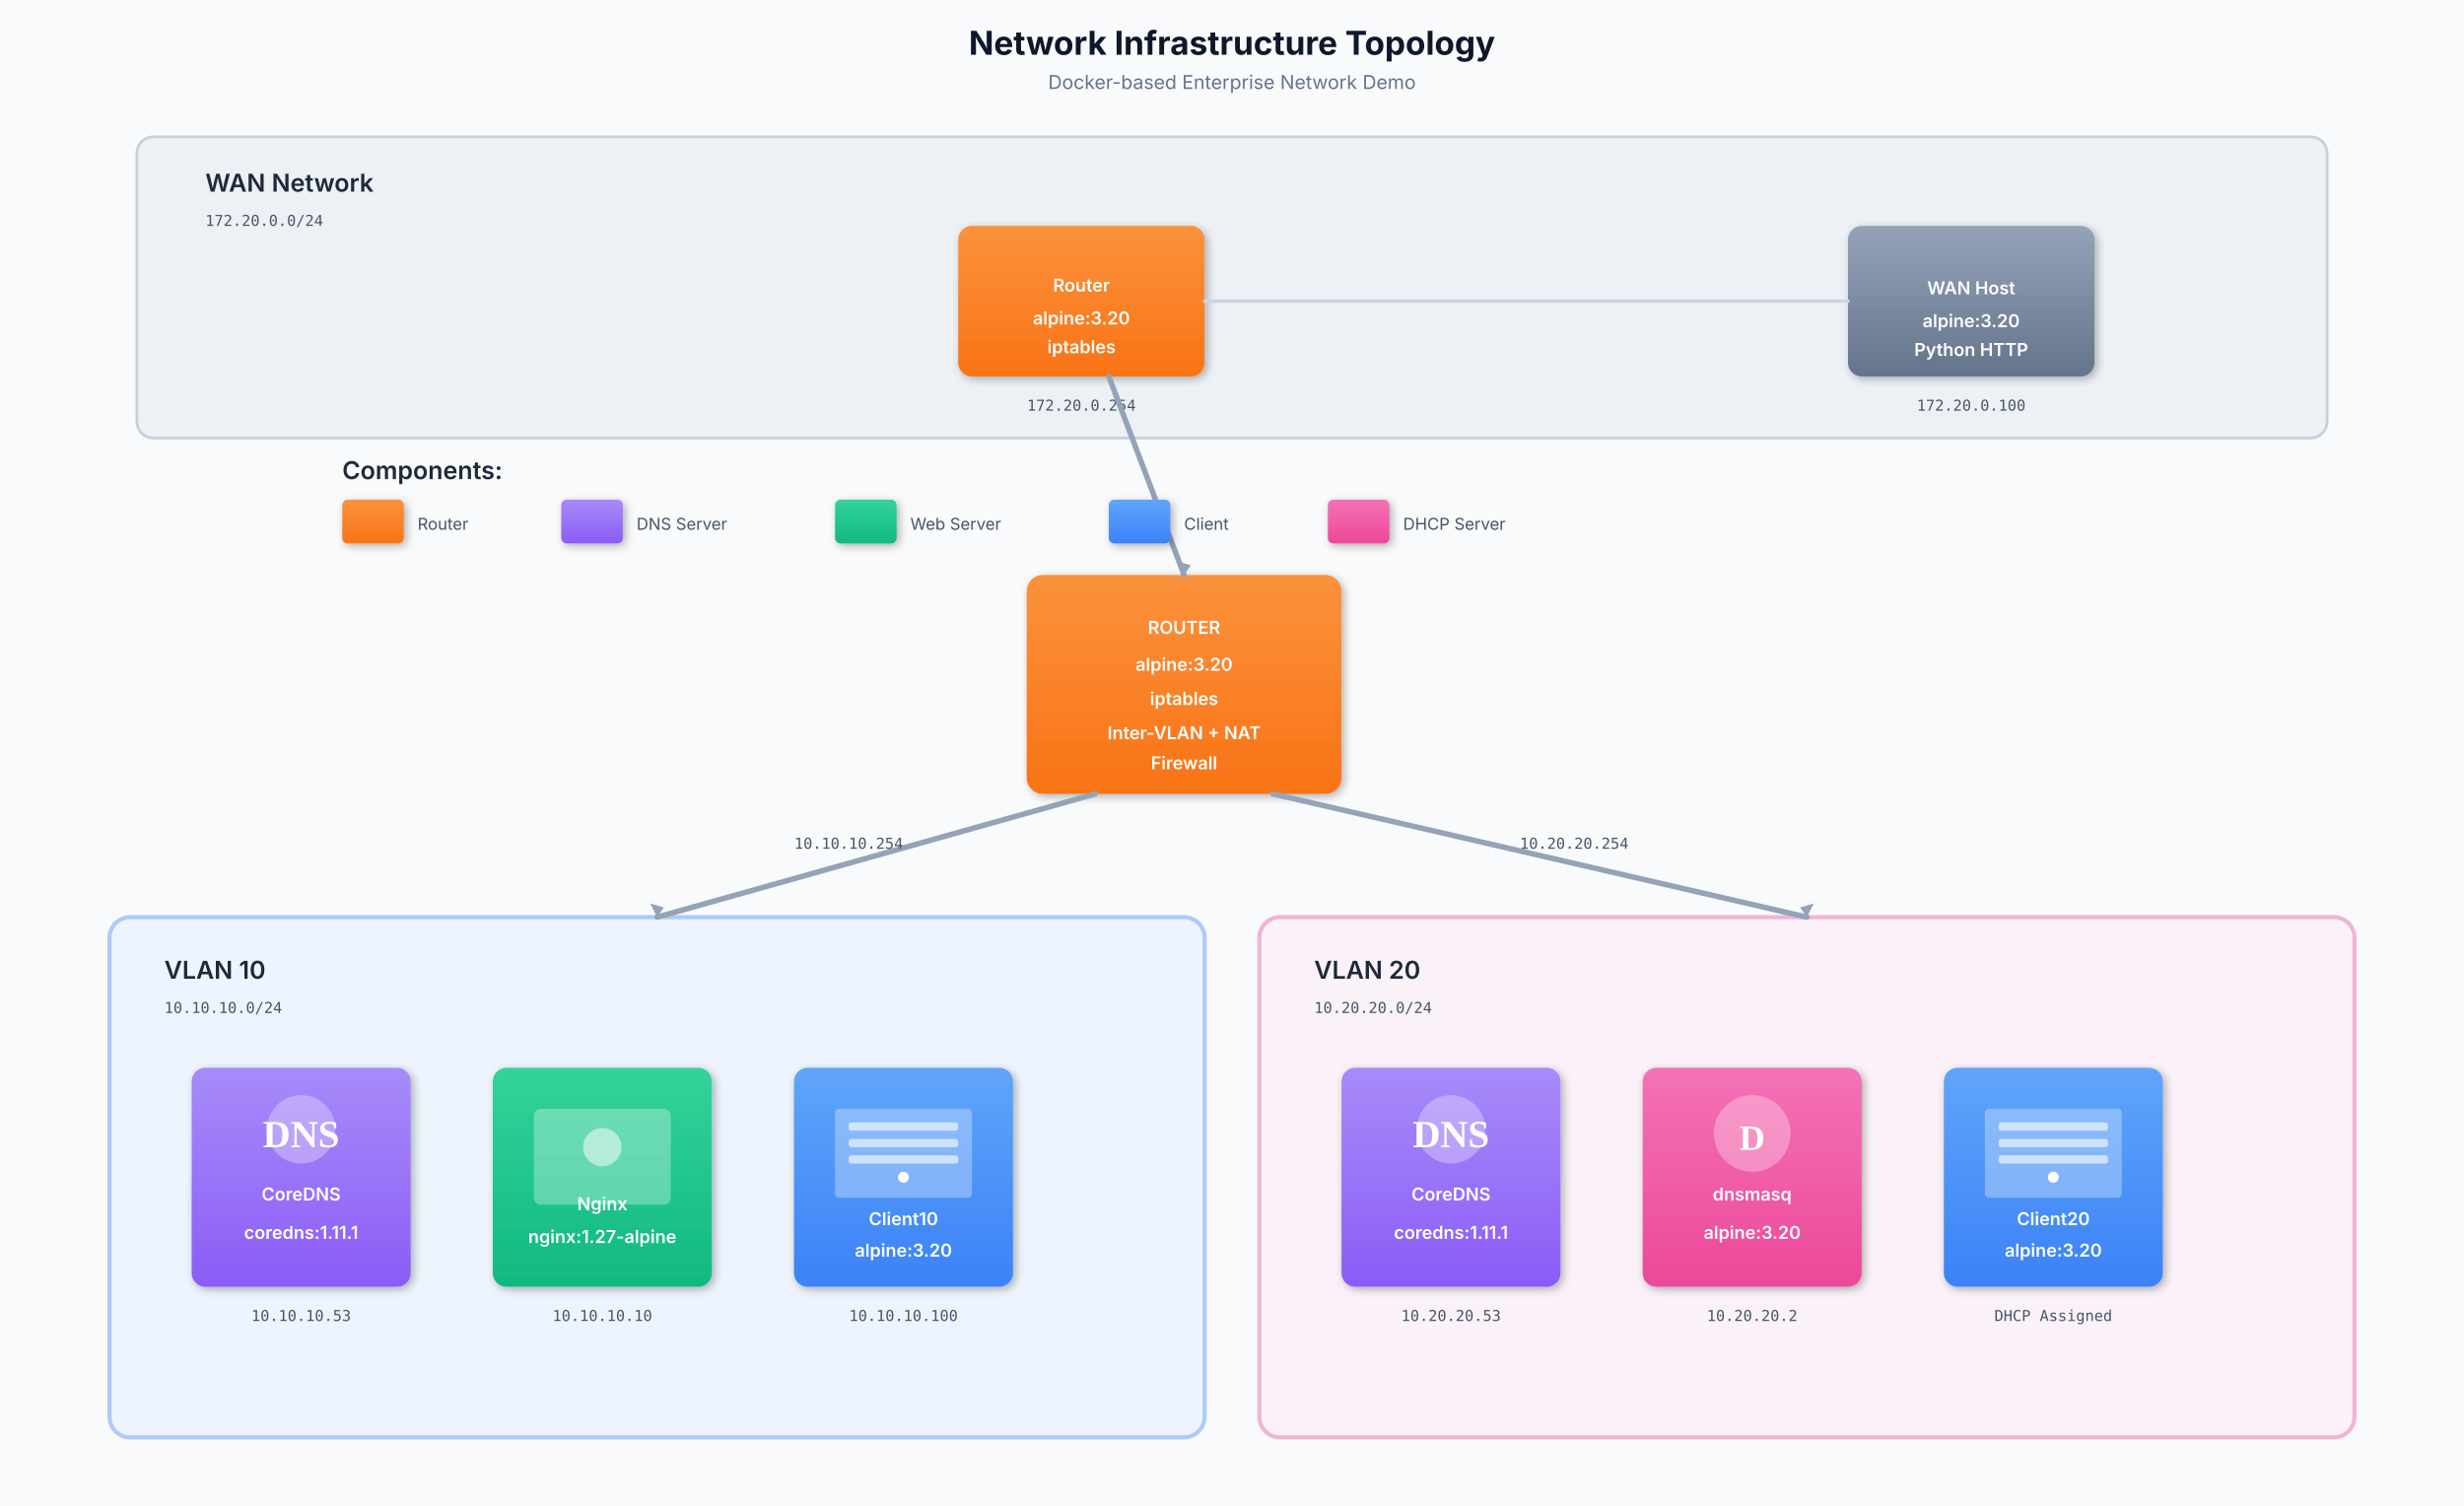
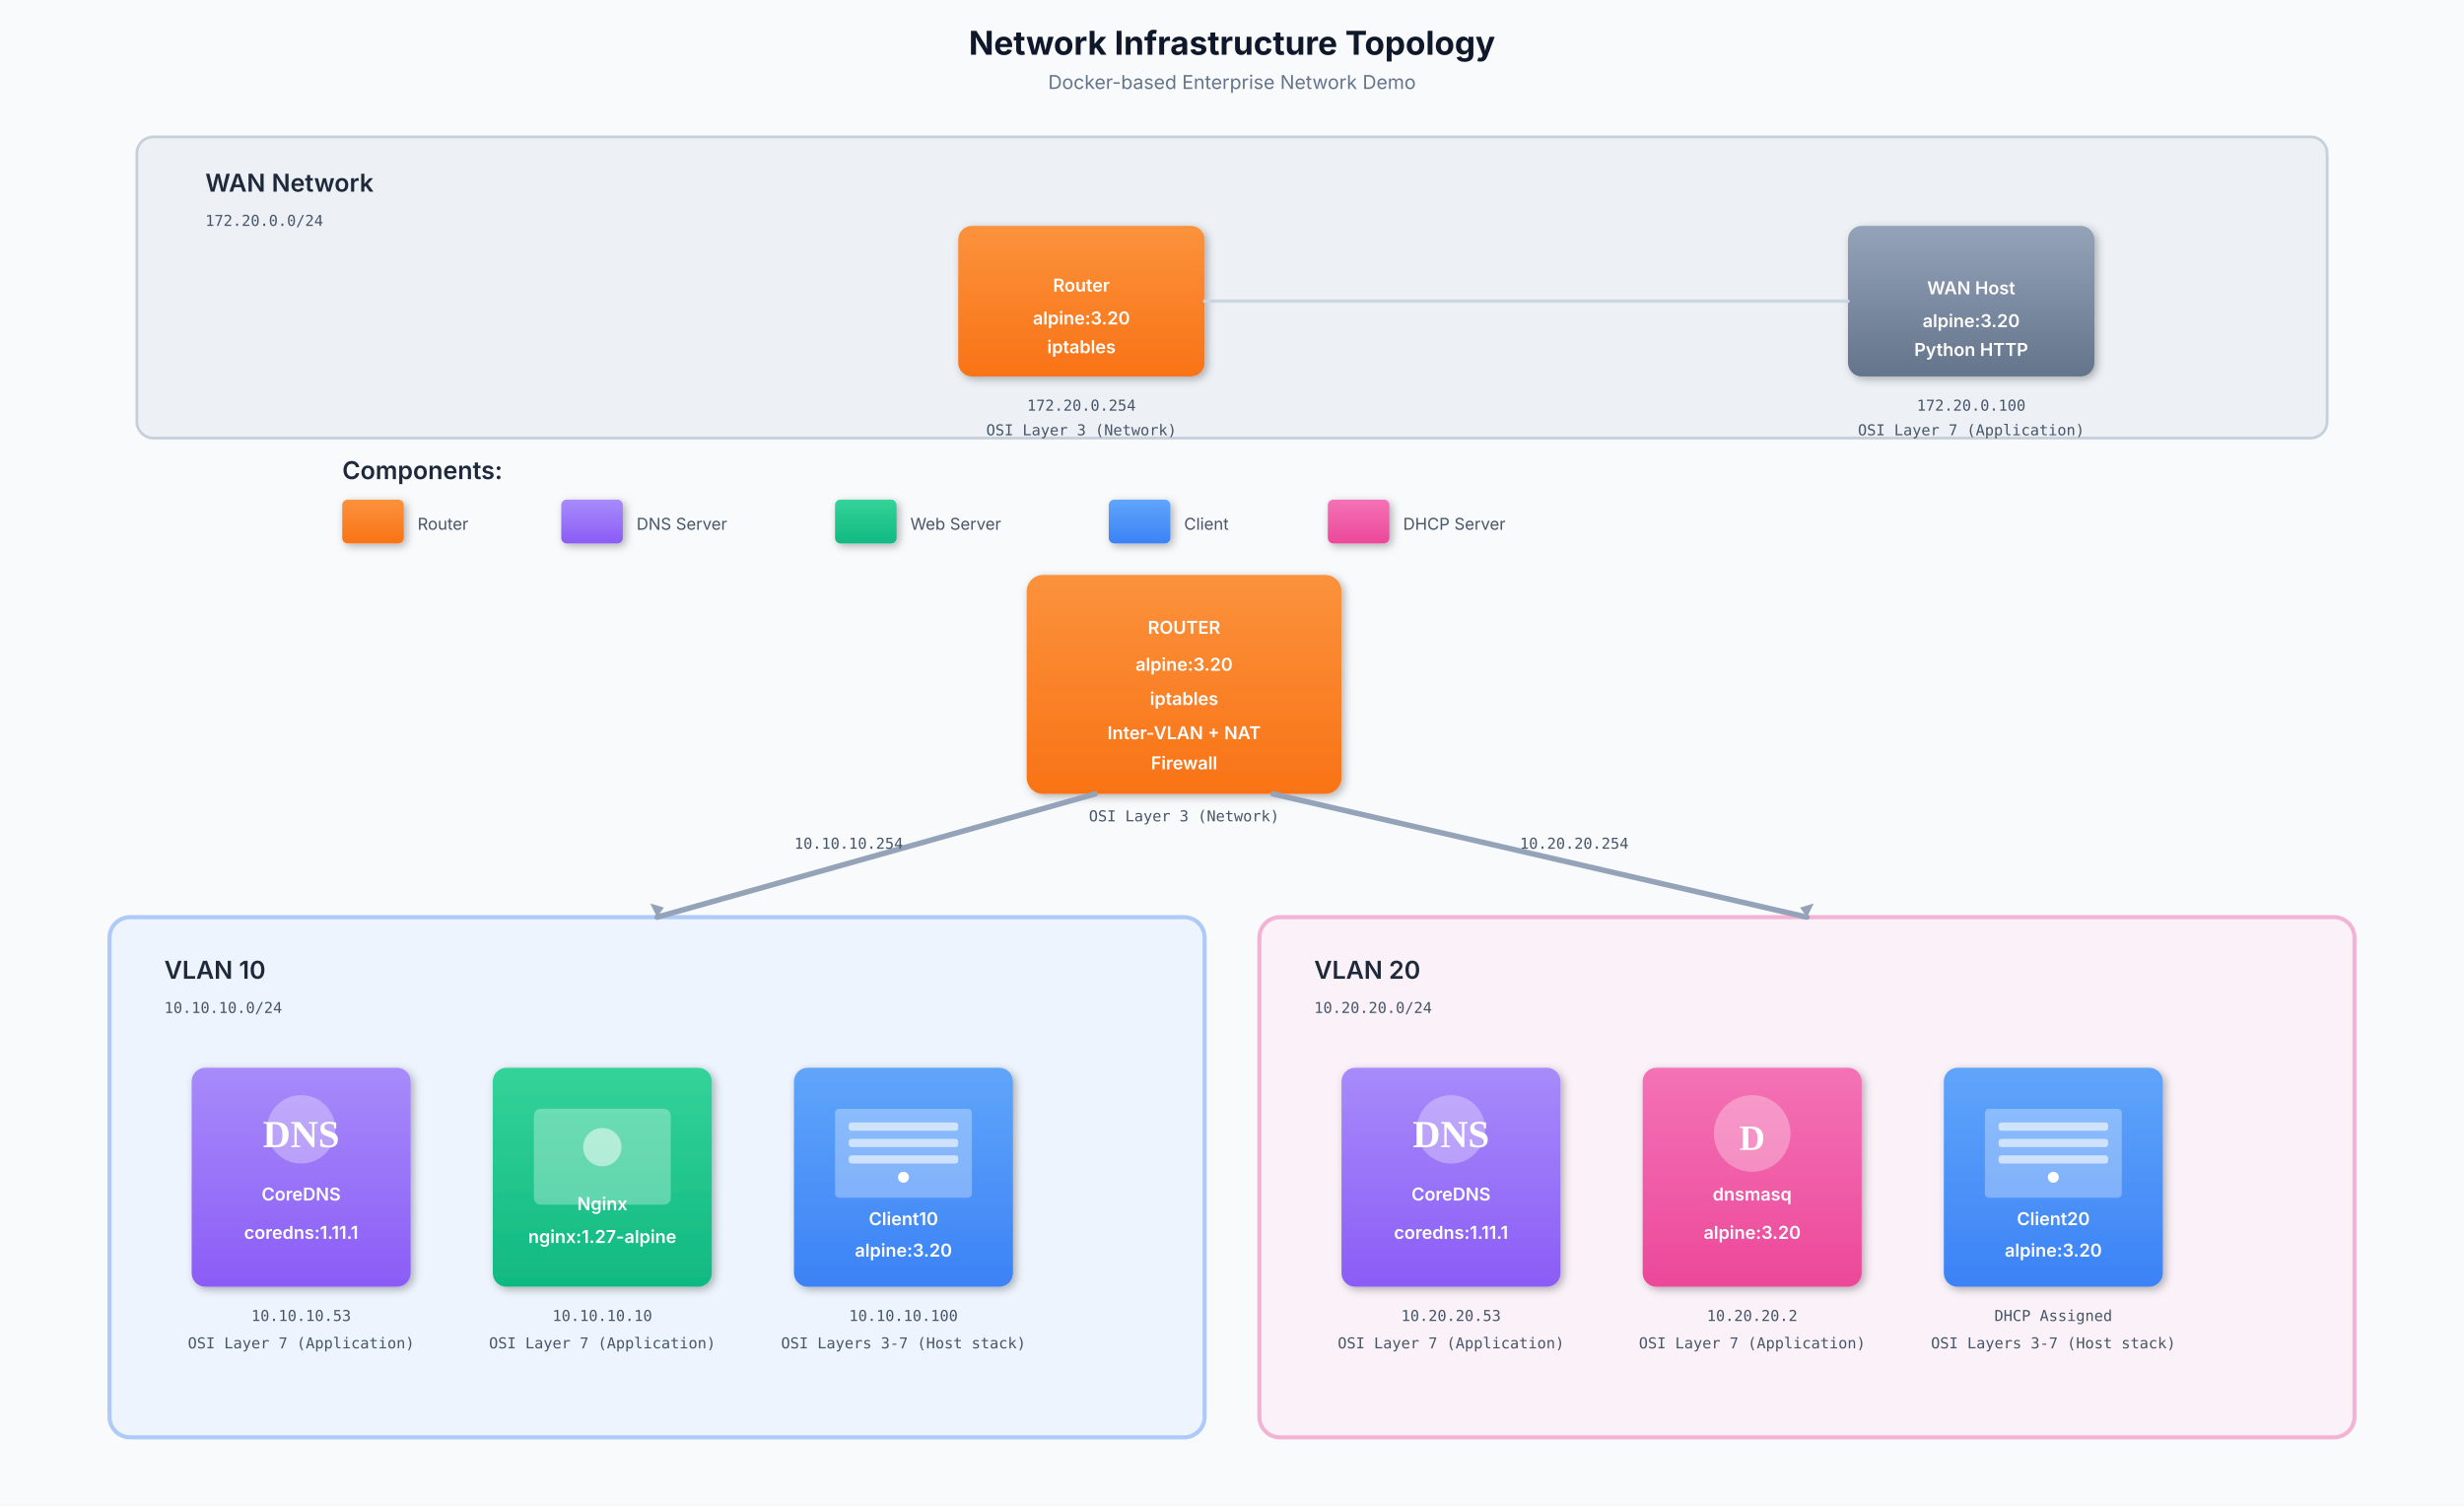
<svg xmlns="http://www.w3.org/2000/svg" width="1800" height="1100">
  <defs>
    <linearGradient id="routerGrad" x1="0%" y1="0%" x2="0%" y2="100%">
      <stop offset="0%" style="stop-color:#fb923c;stop-opacity:1" />
      <stop offset="100%" style="stop-color:#f97316;stop-opacity:1" />
    </linearGradient>
    <linearGradient id="serverGrad" x1="0%" y1="0%" x2="0%" y2="100%">
      <stop offset="0%" style="stop-color:#a78bfa;stop-opacity:1" />
      <stop offset="100%" style="stop-color:#8b5cf6;stop-opacity:1" />
    </linearGradient>
    <linearGradient id="webGrad" x1="0%" y1="0%" x2="0%" y2="100%">
      <stop offset="0%" style="stop-color:#34d399;stop-opacity:1" />
      <stop offset="100%" style="stop-color:#10b981;stop-opacity:1" />
    </linearGradient>
    <linearGradient id="clientGrad" x1="0%" y1="0%" x2="0%" y2="100%">
      <stop offset="0%" style="stop-color:#60a5fa;stop-opacity:1" />
      <stop offset="100%" style="stop-color:#3b82f6;stop-opacity:1" />
    </linearGradient>
    <linearGradient id="dhcpGrad" x1="0%" y1="0%" x2="0%" y2="100%">
      <stop offset="0%" style="stop-color:#f472b6;stop-opacity:1" />
      <stop offset="100%" style="stop-color:#ec4899;stop-opacity:1" />
    </linearGradient>
    <linearGradient id="wanGrad" x1="0%" y1="0%" x2="0%" y2="100%">
      <stop offset="0%" style="stop-color:#94a3b8;stop-opacity:1" />
      <stop offset="100%" style="stop-color:#64748b;stop-opacity:1" />
    </linearGradient>
    <filter id="shadow" x="-50%" y="-50%" width="200%" height="200%">
      <feGaussianBlur in="SourceAlpha" stdDeviation="3" />
      <feOffset dx="2" dy="2" result="offsetblur" />
      <feComponentTransfer>
        <feFuncA type="linear" slope="0.3" />
      </feComponentTransfer>
      <feMerge>
        <feMergeNode />
        <feMergeNode in="SourceGraphic" />
      </feMerge>
    </filter>
    <filter id="glow">
      <feGaussianBlur stdDeviation="2" result="coloredBlur" />
      <feMerge>
        <feMergeNode in="coloredBlur" />
        <feMergeNode in="SourceGraphic" />
      </feMerge>
    </filter>
  </defs>
  <style>
    .zone-label { font-family: 'SF Pro Display', -apple-system, BlinkMacSystemFont, sans-serif; font-size: 18px; font-weight: 600; fill: #1e293b; }
    .node-label { font-family: 'SF Pro Display', -apple-system, BlinkMacSystemFont, sans-serif; font-size: 13px; font-weight: 600; fill: white; }
    .ip-label { font-family: 'SF Mono', 'Monaco', monospace; font-size: 11px; fill: #475569; font-weight: 500; }
    .title { font-family: 'SF Pro Display', -apple-system, BlinkMacSystemFont, sans-serif; font-size: 24px; font-weight: 700; fill: #0f172a; }
    .subtitle { font-family: 'SF Pro Display', -apple-system, BlinkMacSystemFont, sans-serif; font-size: 14px; fill: #64748b; }
    .connection { stroke: #cbd5e1; stroke-width: 2.5; fill: none; stroke-linecap: round; }
    .connection-main { stroke: #94a3b8; stroke-width: 4; fill: none; stroke-linecap: round; }
    .legend-text { font-family: 'SF Pro Display', -apple-system, BlinkMacSystemFont, sans-serif; font-size: 12px; fill: #475569; }
  </style>
  <rect width="1800" height="1100" fill="#f8fafc" />
  <text class="title" x="900" y="40" text-anchor="middle">Network Infrastructure Topology</text>
  <text class="subtitle" x="900" y="65" text-anchor="middle">Docker-based Enterprise Network Demo</text>
  <rect x="100" y="100" width="1600" height="220" rx="12" fill="#e2e8f0" stroke="#94a3b8" stroke-width="2" opacity="0.5" />
  <text class="zone-label" x="150" y="140" font-size="22">WAN Network</text>
  <text class="ip-label" x="150" y="165" font-size="16">172.20.0.0/24</text>
  <g filter="url(#shadow)">
    <rect x="700" y="165" width="180" height="110" rx="10" fill="url(#routerGrad)" />
    <text class="node-label" x="790" y="213" text-anchor="middle" font-size="17">Router</text>
    <text class="node-label" x="790" y="237" text-anchor="middle" font-size="14">alpine:3.20</text>
    <text class="node-label" x="790" y="258" text-anchor="middle" font-size="14">iptables</text>
  </g>
  <text class="ip-label" x="790" y="300" text-anchor="middle" font-size="15">172.20.0.254</text>
+   <text class="ip-label" x="790" y="318" text-anchor="middle" font-size="14">OSI Layer 3 (Network)</text>
  <g filter="url(#shadow)">
    <rect x="1350" y="165" width="180" height="110" rx="10" fill="url(#wanGrad)" />
    <text class="node-label" x="1440" y="215" text-anchor="middle" font-size="17">WAN Host</text>
    <text class="node-label" x="1440" y="239" text-anchor="middle" font-size="14">alpine:3.20</text>
    <text class="node-label" x="1440" y="260" text-anchor="middle" font-size="14">Python HTTP</text>
  </g>
  <text class="ip-label" x="1440" y="300" text-anchor="middle" font-size="15">172.20.0.100</text>
+   <text class="ip-label" x="1440" y="318" text-anchor="middle" font-size="14">OSI Layer 7 (Application)</text>
  <line class="connection" x1="880" y1="220" x2="1350" y2="220" />
  <g filter="url(#shadow)">
    <rect x="750" y="420" width="230" height="160" rx="12" fill="url(#routerGrad)" />
    <text class="node-label" x="865" y="463" text-anchor="middle" font-size="20">ROUTER</text>
    <text class="node-label" x="865" y="490" text-anchor="middle" font-size="15">alpine:3.20</text>
    <text class="node-label" x="865" y="515" text-anchor="middle" font-size="15">iptables</text>
    <text class="node-label" x="865" y="540" text-anchor="middle" font-size="14">Inter-VLAN + NAT</text>
    <text class="node-label" x="865" y="562" text-anchor="middle" font-size="14">Firewall</text>
  </g>
-   <line class="connection-main" x1="810" y1="275" x2="865" y2="420" />
-   <polygon fill="#94a3b8" points="865,420 860,410 870,413" />
+   <text class="ip-label" x="865" y="600" text-anchor="middle" font-size="15">OSI Layer 3 (Network)</text>
  <rect x="80" y="670" width="800" height="380" rx="15" fill="#dbeafe" stroke="#3b82f6" stroke-width="3" opacity="0.4" />
  <text class="zone-label" x="120" y="715" fill="#1e40af" font-size="22">VLAN 10</text>
  <text class="ip-label" x="120" y="740" font-size="16">10.10.10.0/24</text>
  <g filter="url(#shadow)">
    <rect x="140" y="780" width="160" height="160" rx="10" fill="url(#serverGrad)" />
    <circle cx="220" cy="825" r="25" fill="white" opacity="0.3" />
    <text x="220" y="838" text-anchor="middle" font-size="28" fill="white" font-weight="bold">DNS</text>
    <text class="node-label" x="220" y="877" text-anchor="middle" font-size="17">CoreDNS</text>
    <text class="node-label" x="220" y="905" text-anchor="middle" font-size="15">coredns:1.11.1</text>
  </g>
  <text class="ip-label" x="220" y="965" text-anchor="middle" font-size="15">10.10.10.53</text>
+   <text class="ip-label" x="220" y="985" text-anchor="middle" font-size="14">OSI Layer 7 (Application)</text>
  <g filter="url(#shadow)">
    <rect x="360" y="780" width="160" height="160" rx="10" fill="url(#webGrad)" />
    <rect x="390" y="810" width="100" height="70" rx="5" fill="white" opacity="0.3" />
    <circle cx="440" cy="838" r="14" fill="white" opacity="0.5" />
    <text class="node-label" x="440" y="884" text-anchor="middle" font-size="17">Nginx</text>
    <text class="node-label" x="440" y="908" text-anchor="middle" font-size="14">nginx:1.27-alpine</text>
  </g>
  <text class="ip-label" x="440" y="965" text-anchor="middle" font-size="15">10.10.10.10</text>
+   <text class="ip-label" x="440" y="985" text-anchor="middle" font-size="14">OSI Layer 7 (Application)</text>
  <g filter="url(#shadow)">
    <rect x="580" y="780" width="160" height="160" rx="10" fill="url(#clientGrad)" />
    <rect x="610" y="810" width="100" height="65" rx="3" fill="white" opacity="0.3" />
    <rect x="620" y="820" width="80" height="6" rx="2" fill="white" opacity="0.6" />
    <rect x="620" y="832" width="80" height="6" rx="2" fill="white" opacity="0.6" />
    <rect x="620" y="844" width="80" height="6" rx="2" fill="white" opacity="0.6" />
    <circle cx="660" cy="860" r="4" fill="white" />
    <text class="node-label" x="660" y="895" text-anchor="middle" font-size="17">Client10</text>
    <text class="node-label" x="660" y="918" text-anchor="middle" font-size="15">alpine:3.20</text>
  </g>
  <text class="ip-label" x="660" y="965" text-anchor="middle" font-size="15">10.10.10.100</text>
+   <text class="ip-label" x="660" y="985" text-anchor="middle" font-size="14">OSI Layers 3-7 (Host stack)</text>
  <rect x="920" y="670" width="800" height="380" rx="15" fill="#fce7f3" stroke="#ec4899" stroke-width="3" opacity="0.4" />
  <text class="zone-label" x="960" y="715" fill="#be185d" font-size="22">VLAN 20</text>
  <text class="ip-label" x="960" y="740" font-size="16">10.20.20.0/24</text>
  <g filter="url(#shadow)">
    <rect x="980" y="780" width="160" height="160" rx="10" fill="url(#serverGrad)" />
    <circle cx="1060" cy="825" r="25" fill="white" opacity="0.3" />
    <text x="1060" y="838" text-anchor="middle" font-size="28" fill="white" font-weight="bold">DNS</text>
    <text class="node-label" x="1060" y="877" text-anchor="middle" font-size="17">CoreDNS</text>
    <text class="node-label" x="1060" y="905" text-anchor="middle" font-size="15">coredns:1.11.1</text>
  </g>
  <text class="ip-label" x="1060" y="965" text-anchor="middle" font-size="15">10.20.20.53</text>
+   <text class="ip-label" x="1060" y="985" text-anchor="middle" font-size="14">OSI Layer 7 (Application)</text>
  <g filter="url(#shadow)">
    <rect x="1200" y="780" width="160" height="160" rx="10" fill="url(#dhcpGrad)" />
    <circle cx="1280" cy="828" r="28" fill="white" opacity="0.3" />
    <text x="1280" y="840" text-anchor="middle" font-size="26" fill="white" font-weight="bold">D</text>
    <text class="node-label" x="1280" y="877" text-anchor="middle" font-size="17">dnsmasq</text>
    <text class="node-label" x="1280" y="905" text-anchor="middle" font-size="15">alpine:3.20</text>
  </g>
  <text class="ip-label" x="1280" y="965" text-anchor="middle" font-size="15">10.20.20.2</text>
+   <text class="ip-label" x="1280" y="985" text-anchor="middle" font-size="14">OSI Layer 7 (Application)</text>
  <g filter="url(#shadow)">
    <rect x="1420" y="780" width="160" height="160" rx="10" fill="url(#clientGrad)" />
    <rect x="1450" y="810" width="100" height="65" rx="3" fill="white" opacity="0.3" />
    <rect x="1460" y="820" width="80" height="6" rx="2" fill="white" opacity="0.6" />
    <rect x="1460" y="832" width="80" height="6" rx="2" fill="white" opacity="0.6" />
    <rect x="1460" y="844" width="80" height="6" rx="2" fill="white" opacity="0.6" />
    <circle cx="1500" cy="860" r="4" fill="white" />
    <text class="node-label" x="1500" y="895" text-anchor="middle" font-size="17">Client20</text>
    <text class="node-label" x="1500" y="918" text-anchor="middle" font-size="15">alpine:3.20</text>
  </g>
  <text class="ip-label" x="1500" y="965" text-anchor="middle" font-size="15">DHCP Assigned</text>
+   <text class="ip-label" x="1500" y="985" text-anchor="middle" font-size="14">OSI Layers 3-7 (Host stack)</text>
  <line class="connection-main" x1="800" y1="580" x2="480" y2="670" />
  <polygon fill="#94a3b8" points="480,670 475,660 485,663" />
  <text class="ip-label" x="620" y="620" text-anchor="middle" fill="#1e40af" font-weight="600" font-size="16">10.10.10.254</text>
  <line class="connection-main" x1="930" y1="580" x2="1320" y2="670" />
  <polygon fill="#94a3b8" points="1320,670 1315,663 1325,660" />
  <text class="ip-label" x="1150" y="620" text-anchor="middle" fill="#be185d" font-weight="600" font-size="16">10.20.20.254</text>
  <g transform="translate(250, 350)">
    <text class="zone-label" x="0" y="0" font-size="16">Components:</text>
    <rect x="0" y="15" width="45" height="32" rx="4" fill="url(#routerGrad)" filter="url(#shadow)" />
    <text class="legend-text" x="55" y="37" font-size="14">Router</text>
    <rect x="160" y="15" width="45" height="32" rx="4" fill="url(#serverGrad)" filter="url(#shadow)" />
    <text class="legend-text" x="215" y="37" font-size="14">DNS Server</text>
    <rect x="360" y="15" width="45" height="32" rx="4" fill="url(#webGrad)" filter="url(#shadow)" />
    <text class="legend-text" x="415" y="37" font-size="14">Web Server</text>
    <rect x="560" y="15" width="45" height="32" rx="4" fill="url(#clientGrad)" filter="url(#shadow)" />
    <text class="legend-text" x="615" y="37" font-size="14">Client</text>
    <rect x="720" y="15" width="45" height="32" rx="4" fill="url(#dhcpGrad)" filter="url(#shadow)" />
    <text class="legend-text" x="775" y="37" font-size="14">DHCP Server</text>
  </g>
</svg>
